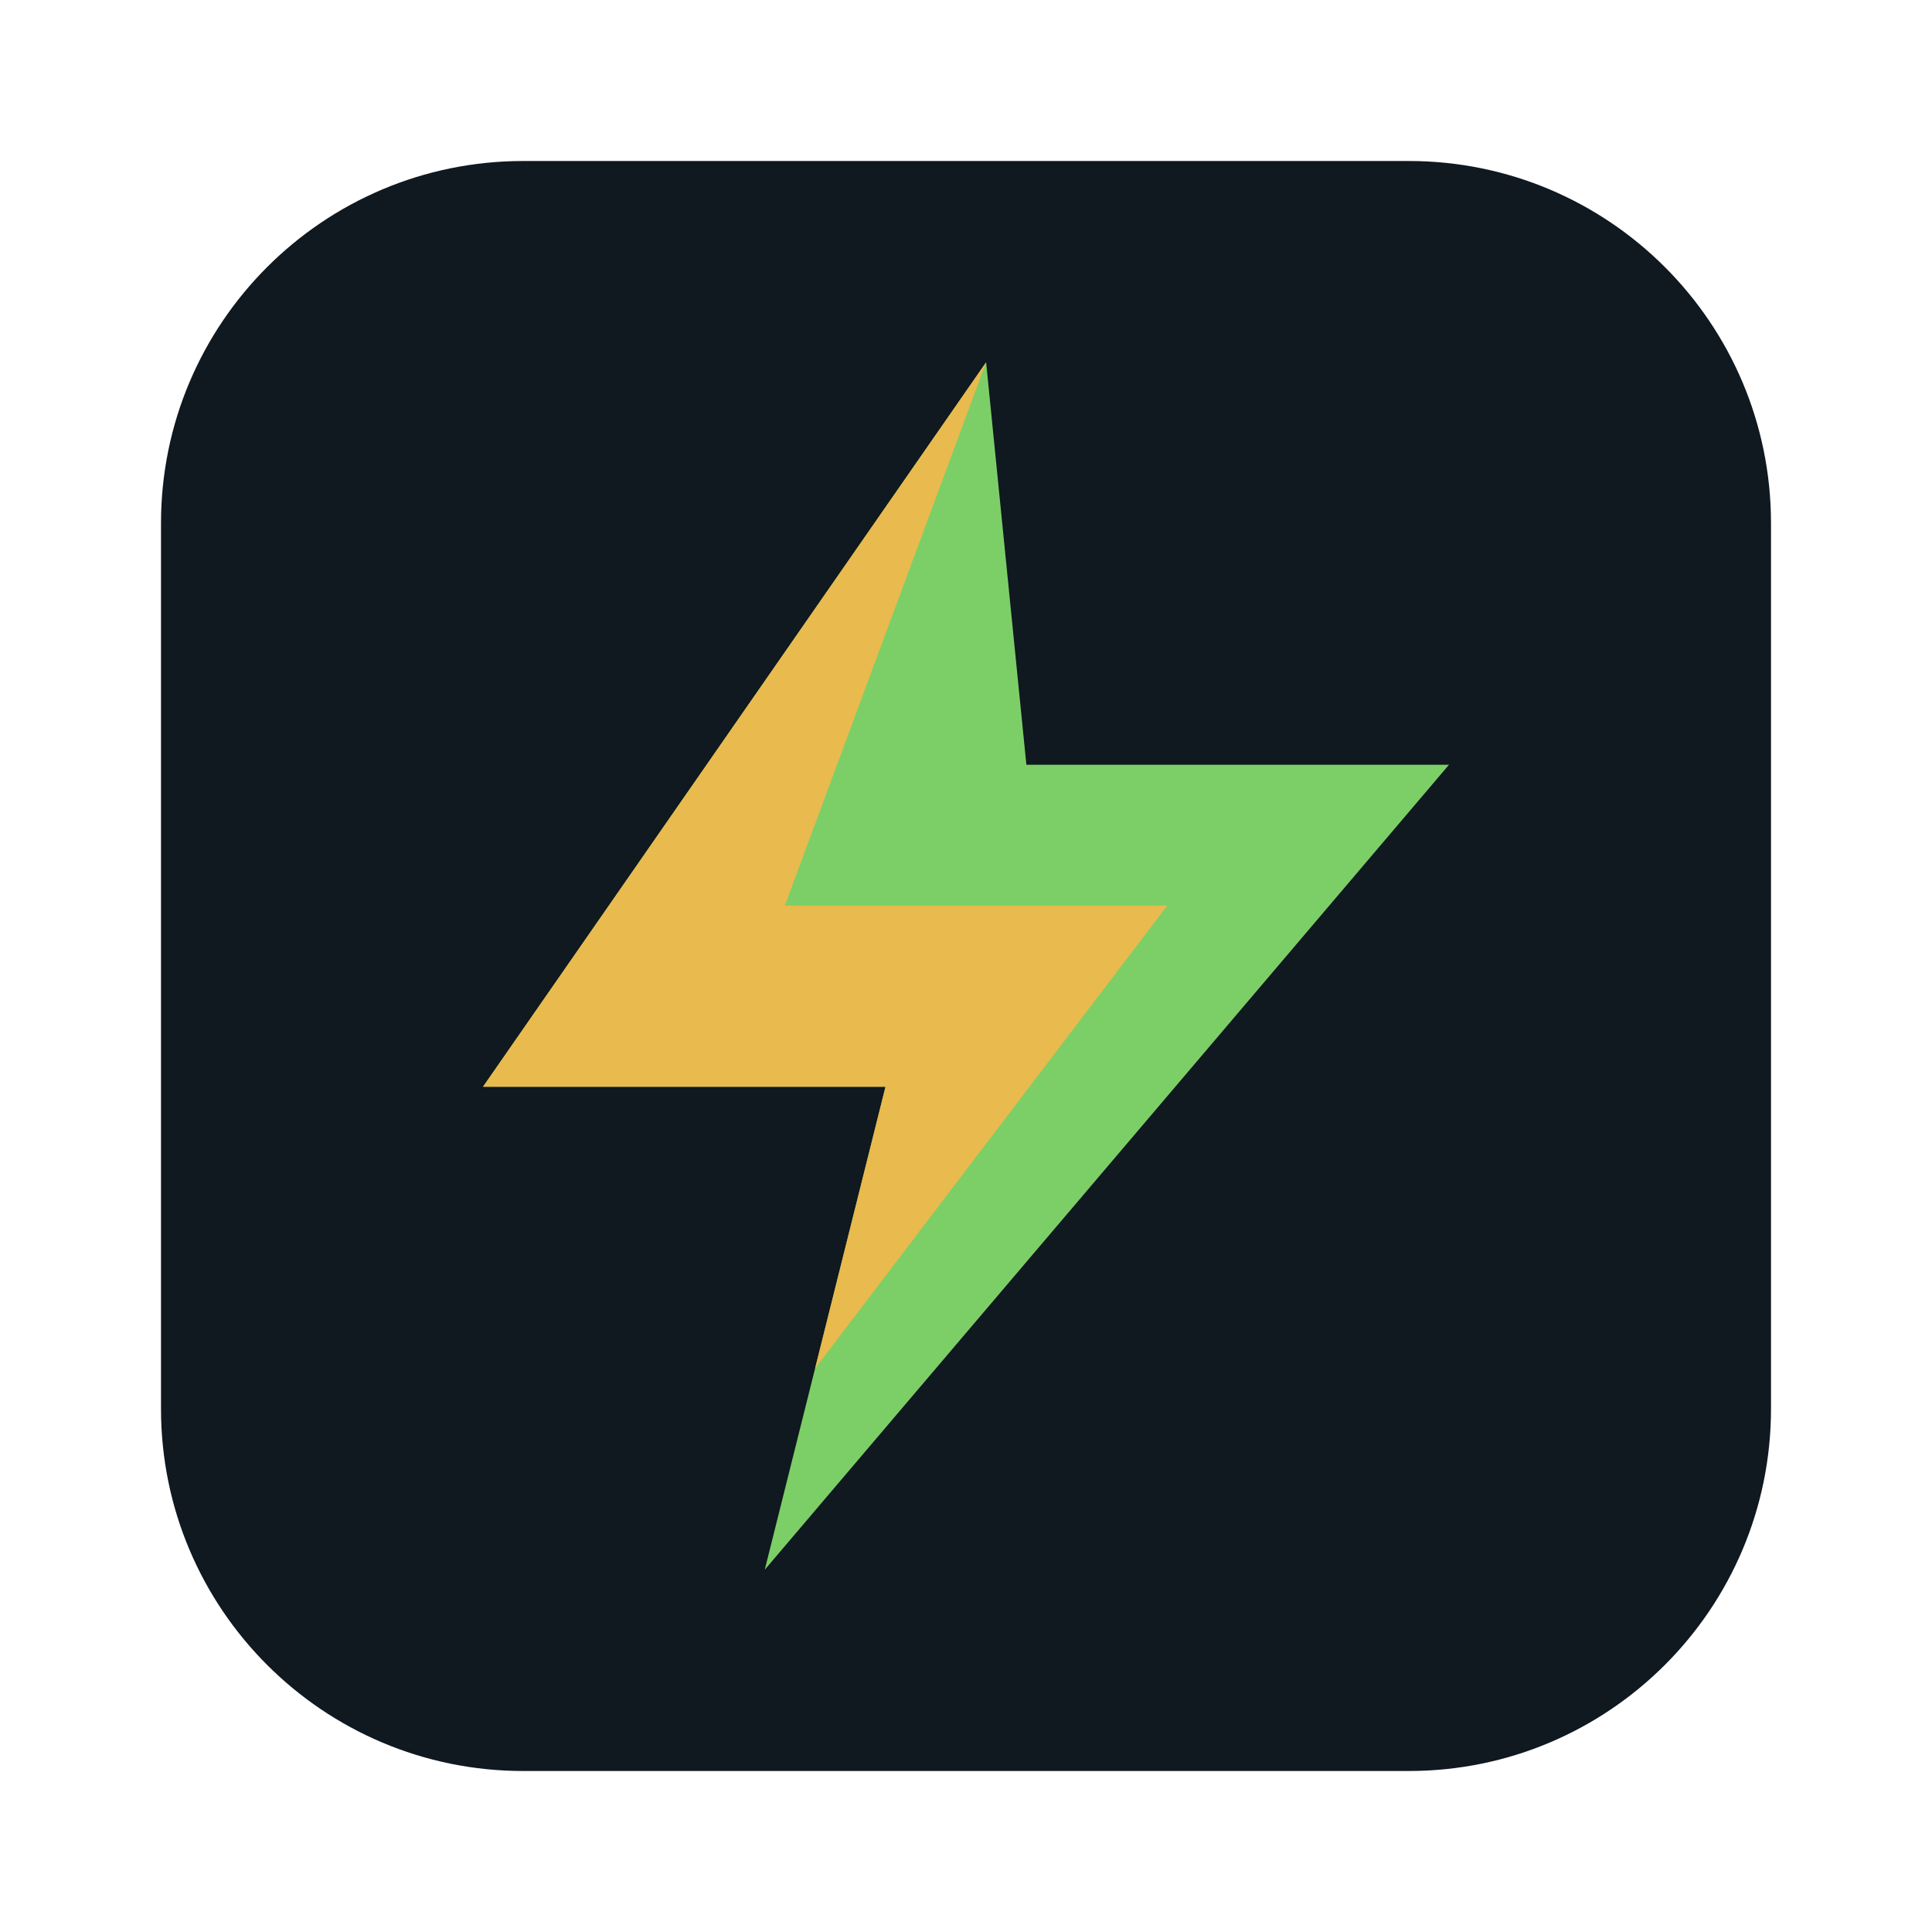
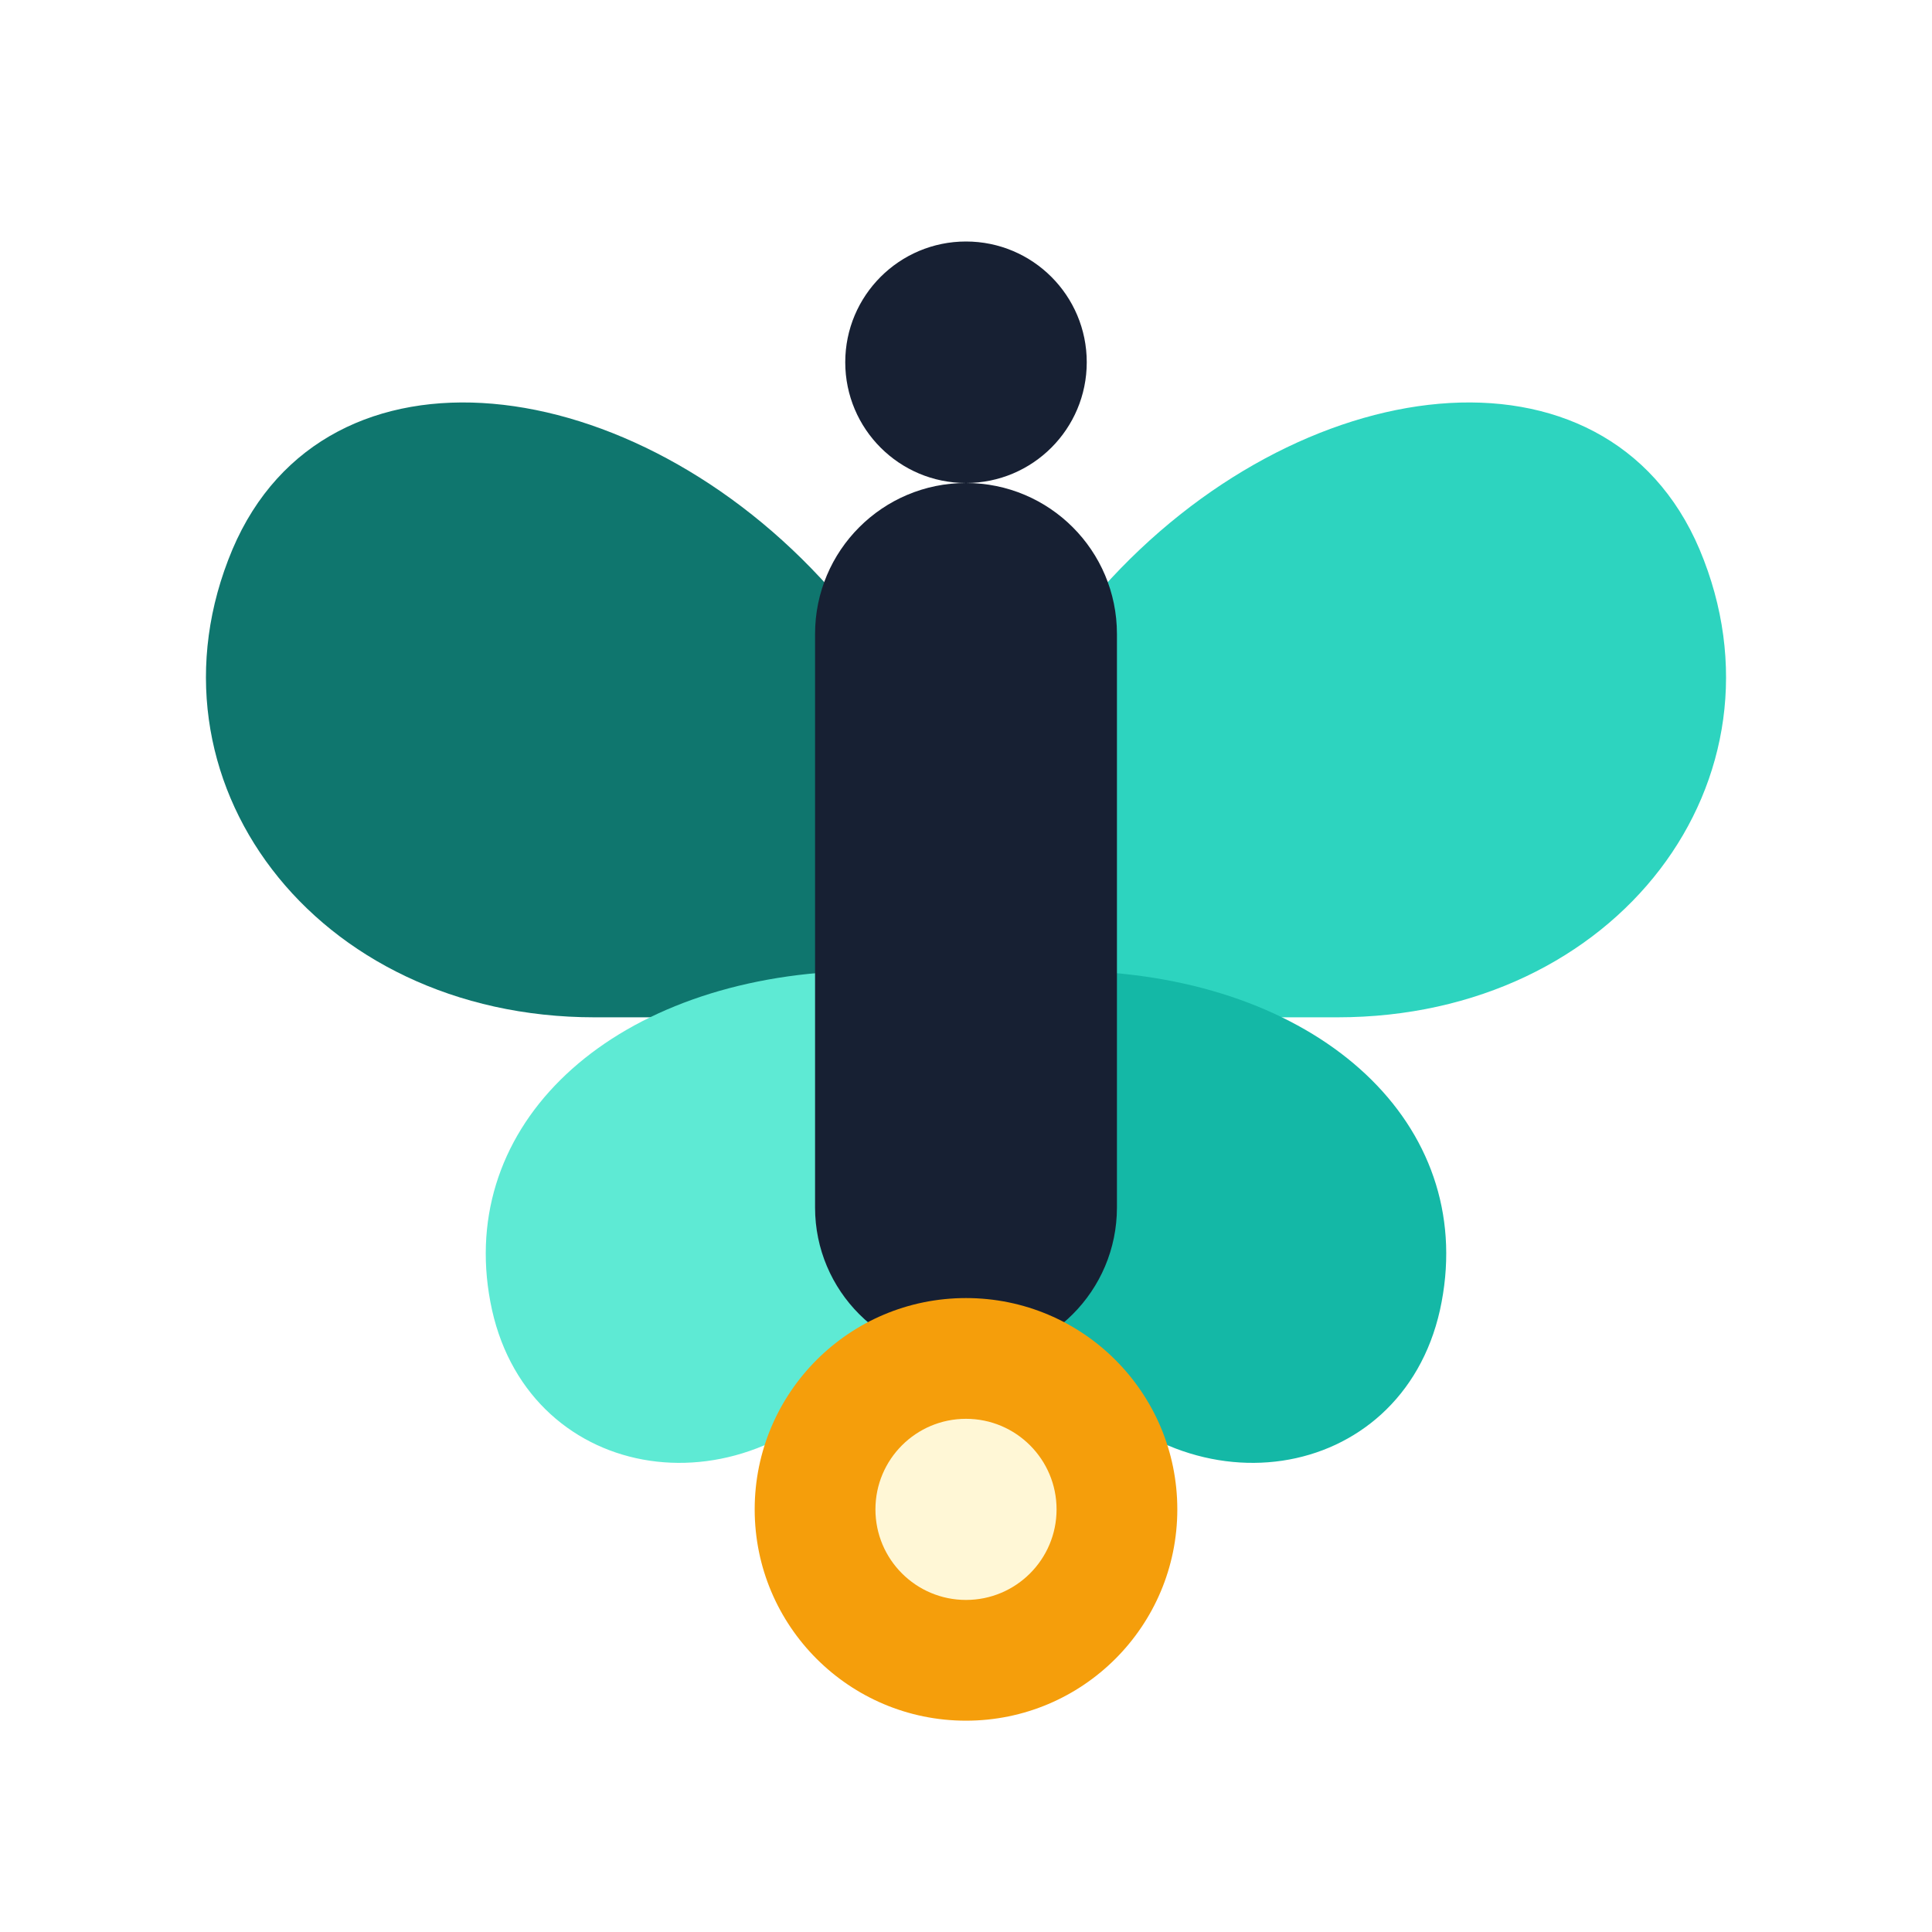
- <svg xmlns="http://www.w3.org/2000/svg" width="96" height="96" viewBox="0 0 96 96" fill="none">
-   <rect x="8" y="8" width="80" height="80" rx="18" fill="#101820" />
-   <path d="M49 18L24 54H44L38 78L72 38H51L49 18Z" fill="#7CCF67" />
-   <path d="M24 54H44L40.5 68L58 45H39L49 18L24 54Z" fill="#F2B84B" opacity="0.92" />
+ <svg xmlns="http://www.w3.org/2000/svg" viewBox="0 0 64 64" role="img" aria-labelledby="title">
+   <path d="M27.5 19.5C21 12.2 10.8 10.9 7.7 18.2c-3.2 7.6 2.7 15.5 12 15.5h7.8V19.5Z" fill="#0f766e" />
+   <path d="M36.5 19.5c6.5-7.3 16.7-8.6 19.8-1.3 3.2 7.6-2.7 15.5-12 15.5h-7.8V19.5Z" fill="#2dd4bf" />
+   <path d="M27.5 32.2c-7.6.5-12.5 5.3-11.2 11.2 1.3 5.8 8.5 6.9 12.4 1.8l2.1-2.8-3.3-10.2Z" fill="#5eead4" />
+   <path d="M36.5 32.2c7.6.5 12.5 5.3 11.2 11.2-1.3 5.8-8.5 6.9-12.4 1.8l-2.1-2.8 3.3-10.2Z" fill="#14b8a6" />
+   <circle cx="32" cy="12" r="4" fill="#172033" />
+   <rect x="27" y="16" width="10" height="29" rx="5" fill="#172033" />
+   <circle cx="32" cy="50" r="7" fill="#f59e0b" />
+   <circle cx="32" cy="50" r="3" fill="#fff7d6" />
</svg>
